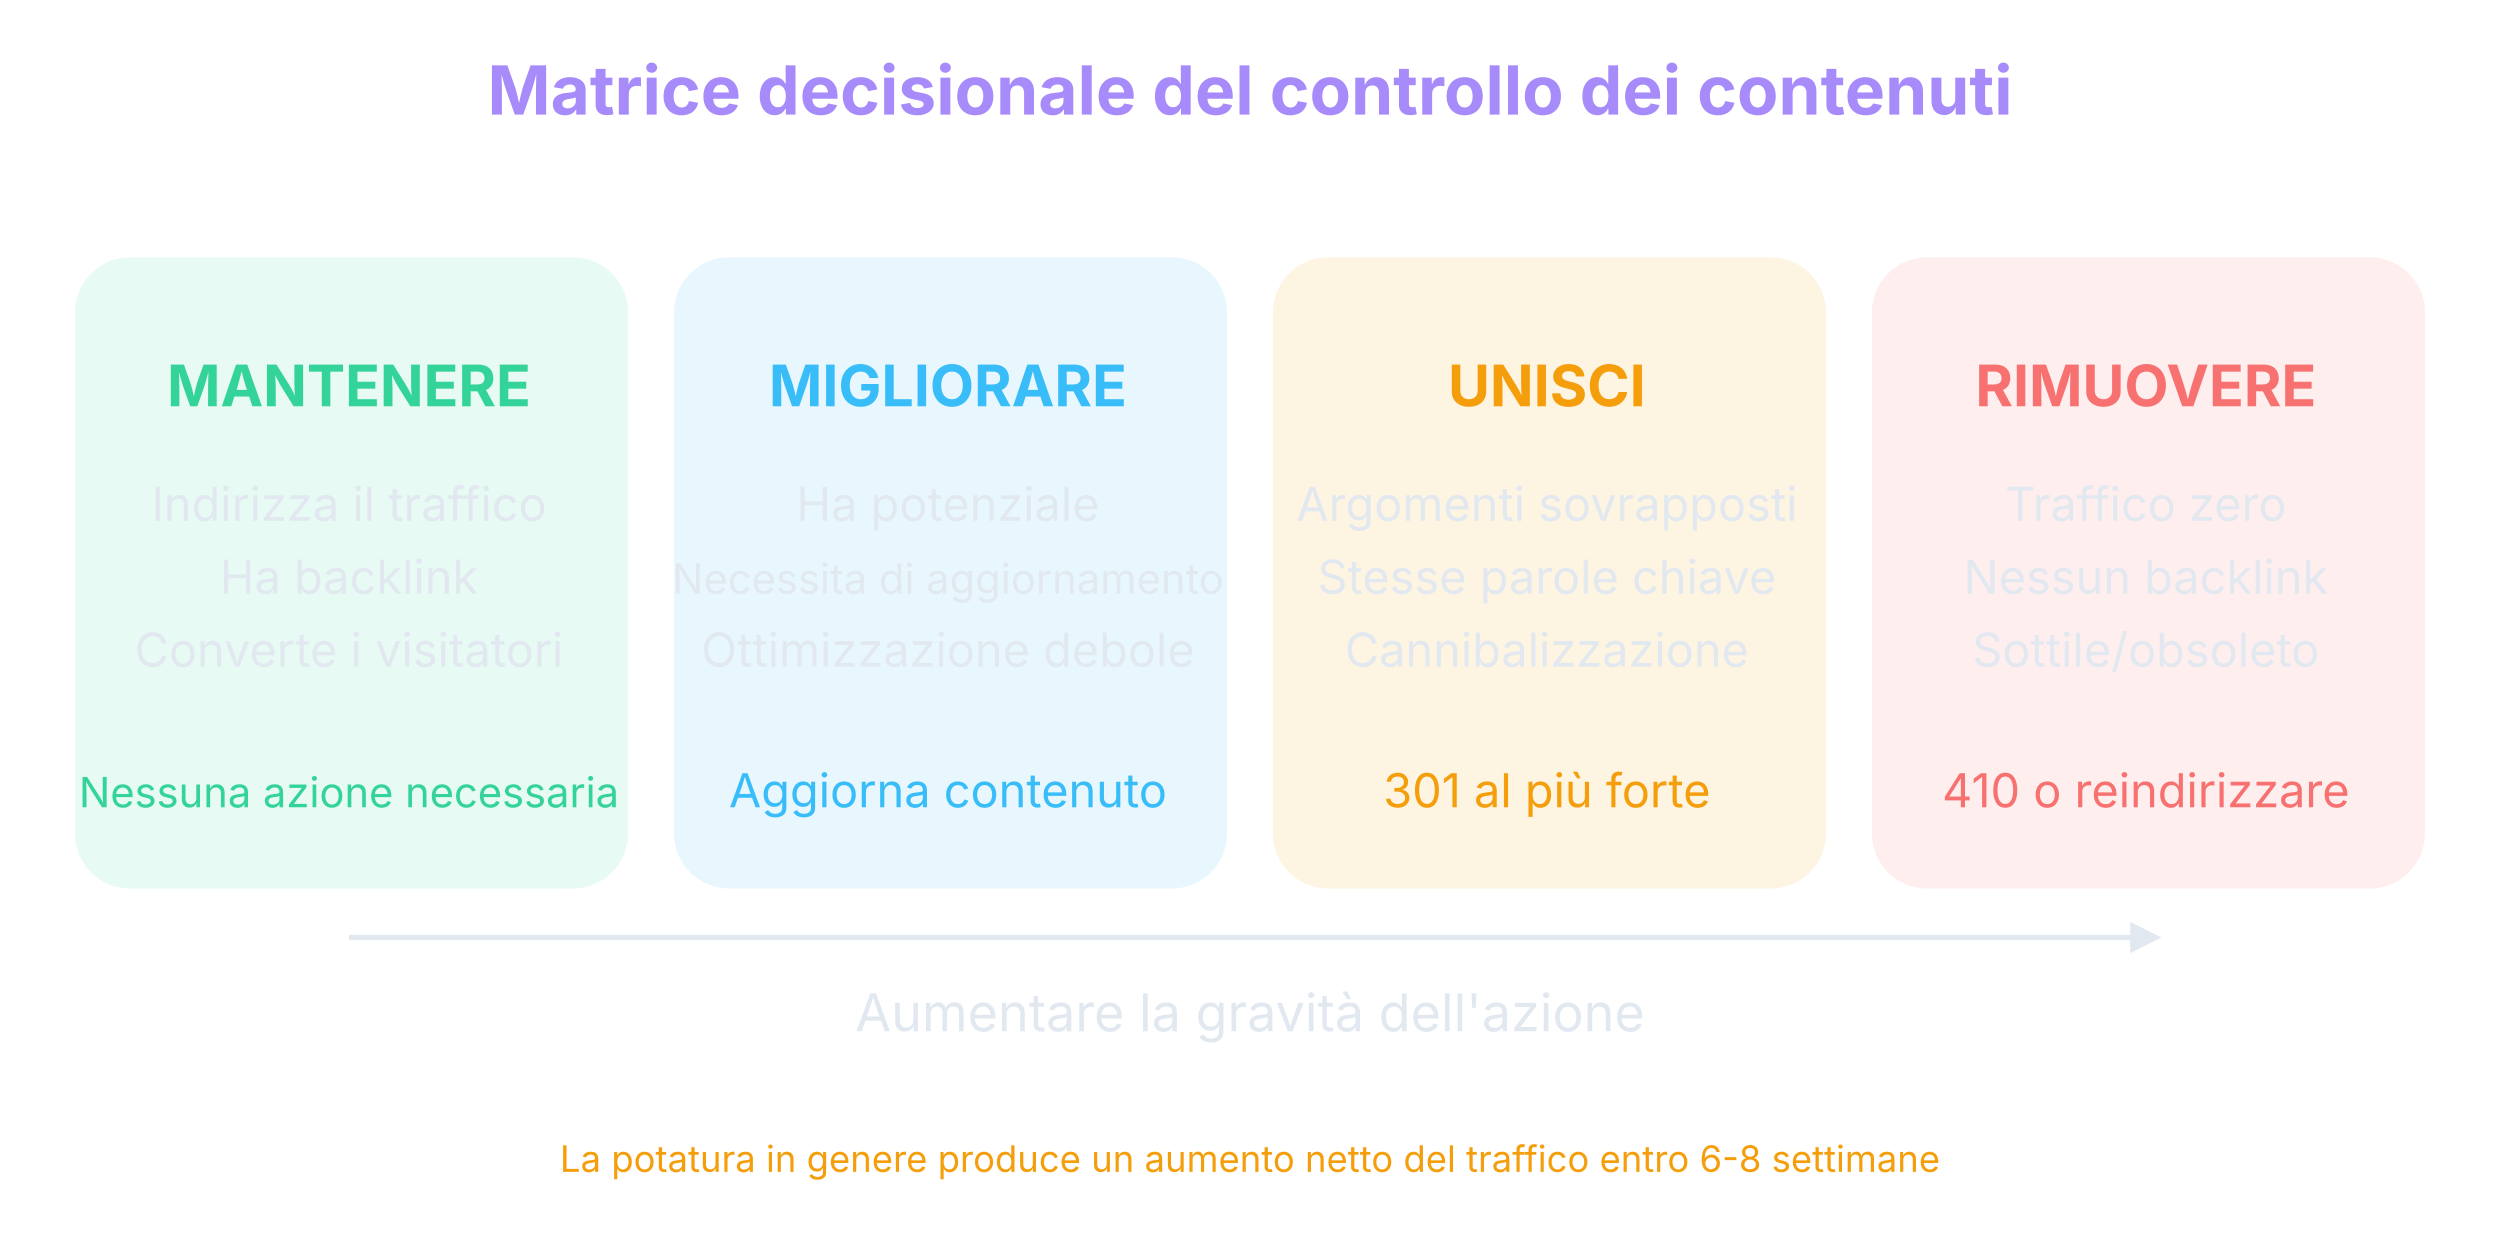
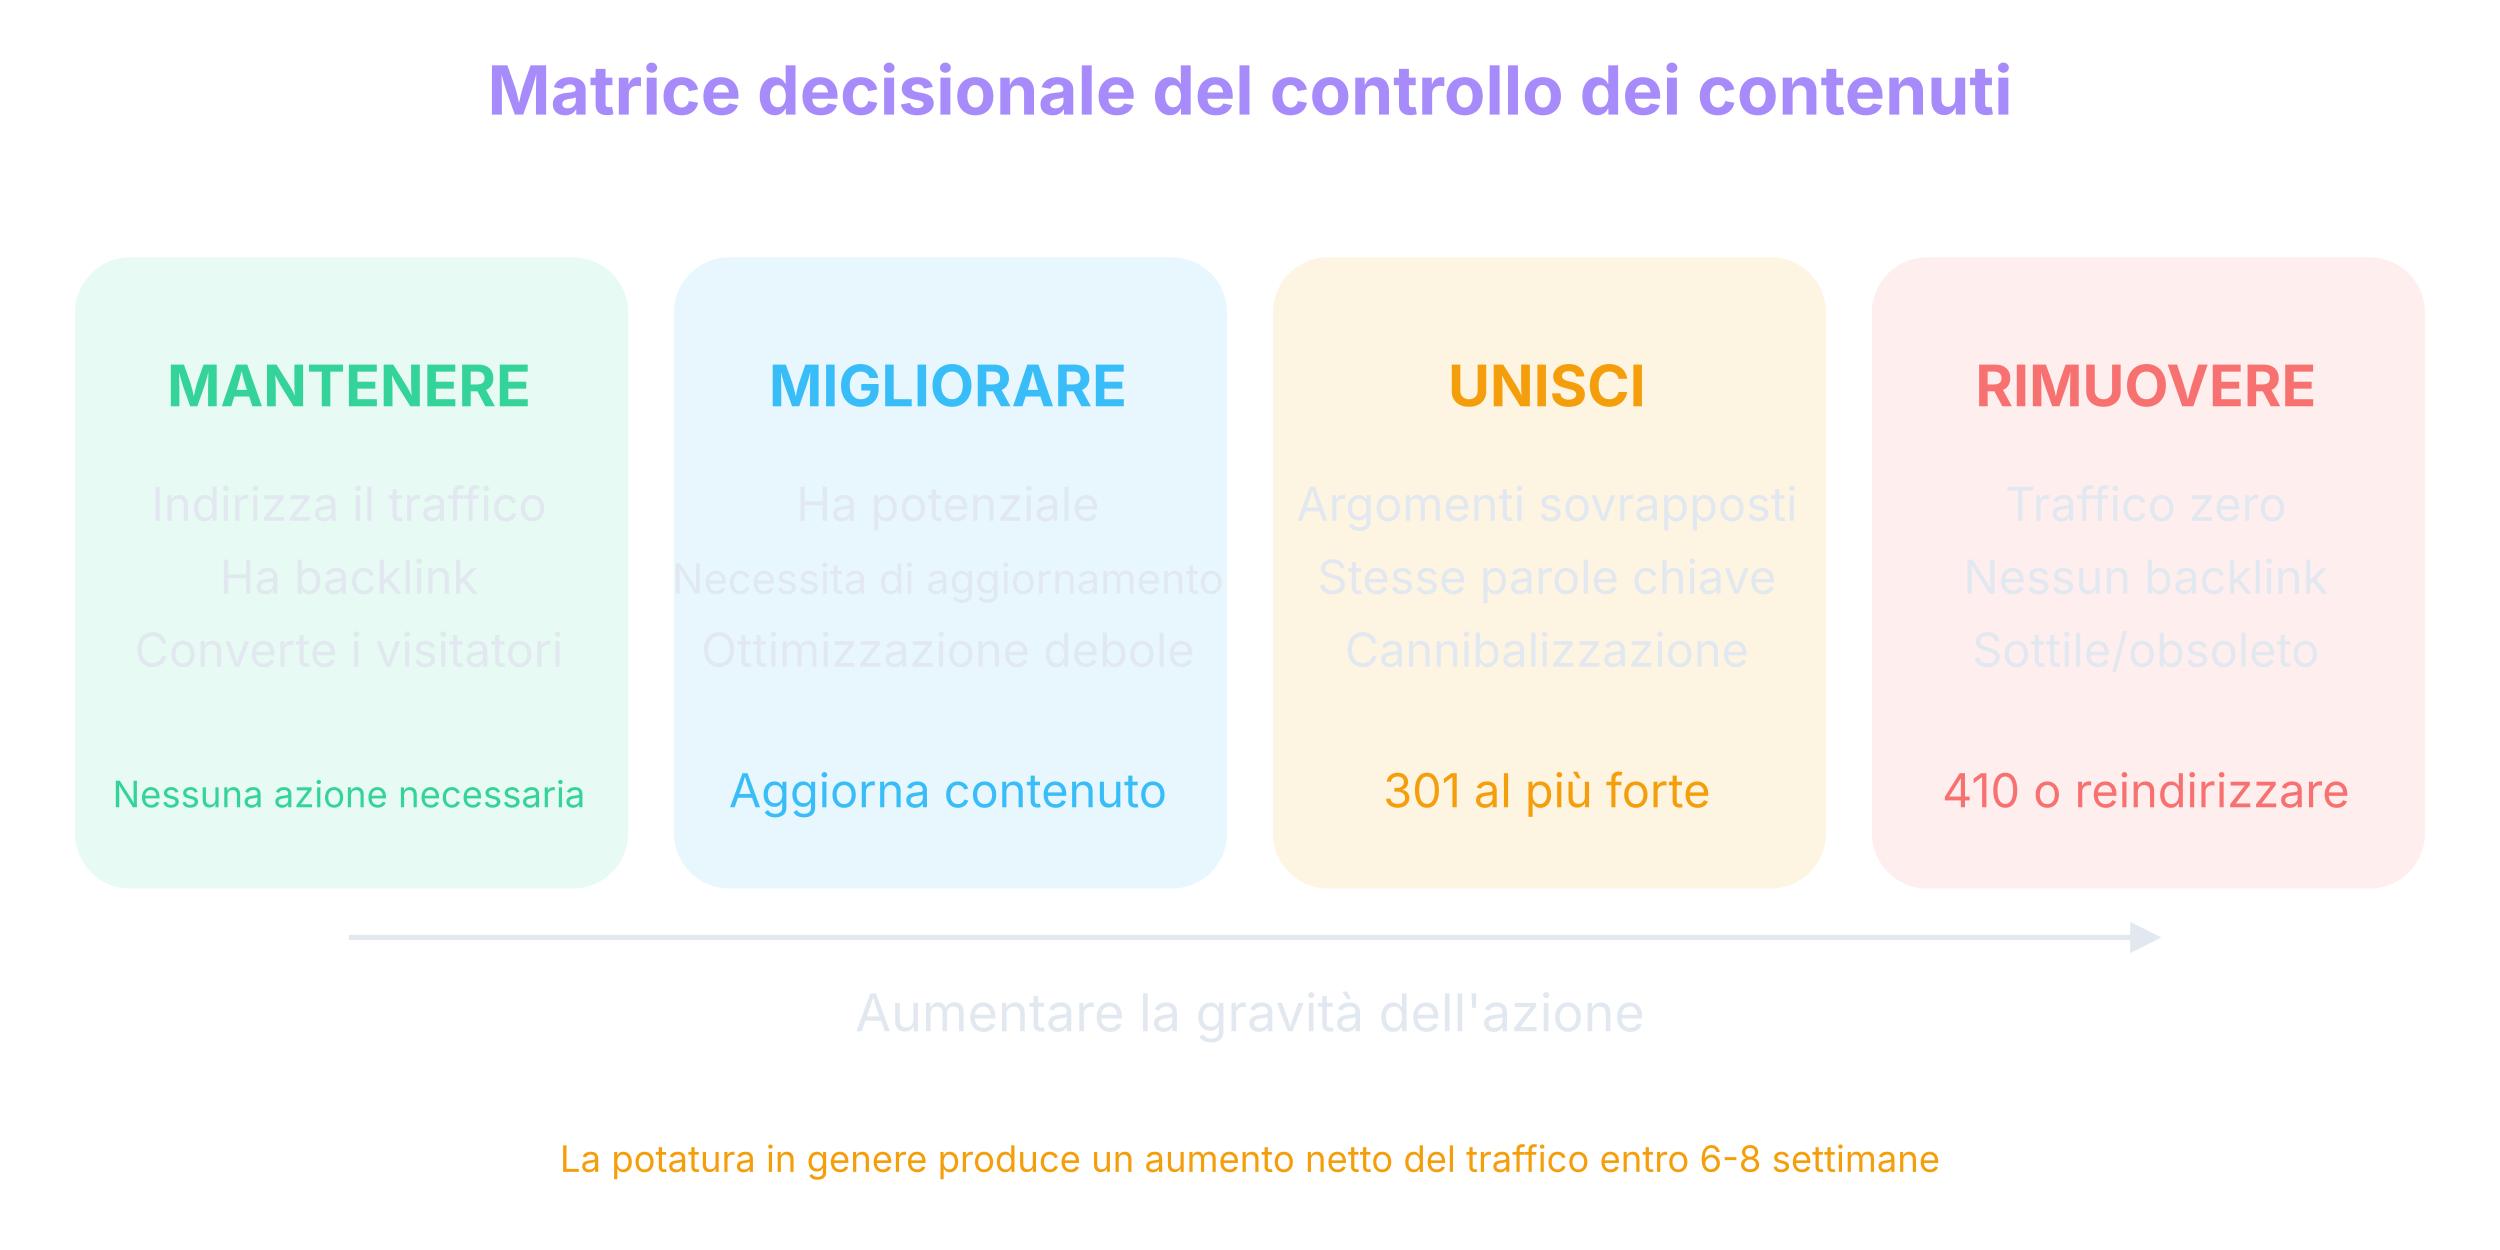
<svg xmlns="http://www.w3.org/2000/svg" viewBox="0 0 480 240" fill="none">
  <text x="240" y="22" text-anchor="middle" font-family="Inter, -apple-system, BlinkMacSystemFont, 'Segoe UI', Roboto, sans-serif" font-size="13" font-weight="bold" fill="#a78bfa">Matrice decisionale del controllo dei contenuti</text>
  <rect x="15" y="50" width="105" height="120" rx="10" fill="#34d399" opacity="0.12" stroke="#34d399" stroke-width="1.2" />
  <text x="67" y="78" text-anchor="middle" font-family="Inter, -apple-system, BlinkMacSystemFont, 'Segoe UI', Roboto, sans-serif" font-size="11" font-weight="bold" fill="#34d399">MANTENERE</text>
  <text x="67" y="100" text-anchor="middle" font-family="Inter, -apple-system, BlinkMacSystemFont, 'Segoe UI', Roboto, sans-serif" font-size="9" fill="#e2e8f0">Indirizza il traffico</text>
  <text x="67" y="114" text-anchor="middle" font-family="Inter, -apple-system, BlinkMacSystemFont, 'Segoe UI', Roboto, sans-serif" font-size="9" fill="#e2e8f0">Ha backlink</text>
  <text x="67" y="128" text-anchor="middle" font-family="Inter, -apple-system, BlinkMacSystemFont, 'Segoe UI', Roboto, sans-serif" font-size="9" fill="#e2e8f0">Converte i visitatori</text>
-   <text x="67" y="155" text-anchor="middle" font-family="Inter, -apple-system, BlinkMacSystemFont, 'Segoe UI', Roboto, sans-serif" font-size="8" fill="#34d399">Nessuna azione necessaria</text>
+   <text x="67" y="155" text-anchor="middle" font-family="Inter, -apple-system, BlinkMacSystemFont, 'Segoe UI', Roboto, sans-serif" font-size="7" fill="#34d399">Nessuna azione necessaria</text>
  <rect x="130" y="50" width="105" height="120" rx="10" fill="#38bdf8" opacity="0.12" stroke="#38bdf8" stroke-width="1.2" />
  <text x="182" y="78" text-anchor="middle" font-family="Inter, -apple-system, BlinkMacSystemFont, 'Segoe UI', Roboto, sans-serif" font-size="11" font-weight="bold" fill="#38bdf8">MIGLIORARE</text>
  <text x="182" y="100" text-anchor="middle" font-family="Inter, -apple-system, BlinkMacSystemFont, 'Segoe UI', Roboto, sans-serif" font-size="9" fill="#e2e8f0">Ha potenziale</text>
  <text x="182" y="114" text-anchor="middle" font-family="Inter, -apple-system, BlinkMacSystemFont, 'Segoe UI', Roboto, sans-serif" font-size="8" fill="#e2e8f0">Necessita di aggiornamento</text>
  <text x="182" y="128" text-anchor="middle" font-family="Inter, -apple-system, BlinkMacSystemFont, 'Segoe UI', Roboto, sans-serif" font-size="9" fill="#e2e8f0">Ottimizzazione debole</text>
  <text x="182" y="155" text-anchor="middle" font-family="Inter, -apple-system, BlinkMacSystemFont, 'Segoe UI', Roboto, sans-serif" font-size="9" fill="#38bdf8">Aggiorna contenuto</text>
  <rect x="245" y="50" width="105" height="120" rx="10" fill="#f59e0b" opacity="0.12" stroke="#f59e0b" stroke-width="1.2" />
  <text x="297" y="78" text-anchor="middle" font-family="Inter, -apple-system, BlinkMacSystemFont, 'Segoe UI', Roboto, sans-serif" font-size="11" font-weight="bold" fill="#f59e0b">UNISCI</text>
  <text x="297" y="100" text-anchor="middle" font-family="Inter, -apple-system, BlinkMacSystemFont, 'Segoe UI', Roboto, sans-serif" font-size="9" fill="#e2e8f0">Argomenti sovrapposti</text>
  <text x="297" y="114" text-anchor="middle" font-family="Inter, -apple-system, BlinkMacSystemFont, 'Segoe UI', Roboto, sans-serif" font-size="9" fill="#e2e8f0">Stesse parole chiave</text>
  <text x="297" y="128" text-anchor="middle" font-family="Inter, -apple-system, BlinkMacSystemFont, 'Segoe UI', Roboto, sans-serif" font-size="9" fill="#e2e8f0">Cannibalizzazione</text>
  <text x="297" y="155" text-anchor="middle" font-family="Inter, -apple-system, BlinkMacSystemFont, 'Segoe UI', Roboto, sans-serif" font-size="9" fill="#f59e0b">301 al più forte</text>
  <rect x="360" y="50" width="105" height="120" rx="10" fill="#f87171" opacity="0.12" stroke="#f87171" stroke-width="1.2" />
  <text x="412" y="78" text-anchor="middle" font-family="Inter, -apple-system, BlinkMacSystemFont, 'Segoe UI', Roboto, sans-serif" font-size="11" font-weight="bold" fill="#f87171">RIMUOVERE</text>
  <text x="412" y="100" text-anchor="middle" font-family="Inter, -apple-system, BlinkMacSystemFont, 'Segoe UI', Roboto, sans-serif" font-size="9" fill="#e2e8f0">Traffico zero</text>
  <text x="412" y="114" text-anchor="middle" font-family="Inter, -apple-system, BlinkMacSystemFont, 'Segoe UI', Roboto, sans-serif" font-size="9" fill="#e2e8f0">Nessun backlink</text>
  <text x="412" y="128" text-anchor="middle" font-family="Inter, -apple-system, BlinkMacSystemFont, 'Segoe UI', Roboto, sans-serif" font-size="9" fill="#e2e8f0">Sottile/obsoleto</text>
  <text x="412" y="155" text-anchor="middle" font-family="Inter, -apple-system, BlinkMacSystemFont, 'Segoe UI', Roboto, sans-serif" font-size="9" fill="#f87171">410 o reindirizzare</text>
  <line x1="67" y1="180" x2="412" y2="180" stroke="#e2e8f0" stroke-width="1" marker-end="url(#arrAudit)" />
  <defs>
    <marker id="arrAudit" markerWidth="6" markerHeight="6" refX="3" refY="3" orient="auto">
      <path d="M0,0 L6,3 L0,6Z" fill="#e2e8f0" />
    </marker>
  </defs>
  <text x="240" y="198" text-anchor="middle" font-family="Inter, -apple-system, BlinkMacSystemFont, 'Segoe UI', Roboto, sans-serif" font-size="10" fill="#e2e8f0">Aumentare la gravità dell'azione</text>
  <text x="240" y="225" text-anchor="middle" font-family="Inter, -apple-system, BlinkMacSystemFont, 'Segoe UI', Roboto, sans-serif" font-size="7" fill="#f59e0b">La potatura in genere produce un aumento netto del traffico entro 6-8 settimane</text>
</svg>
